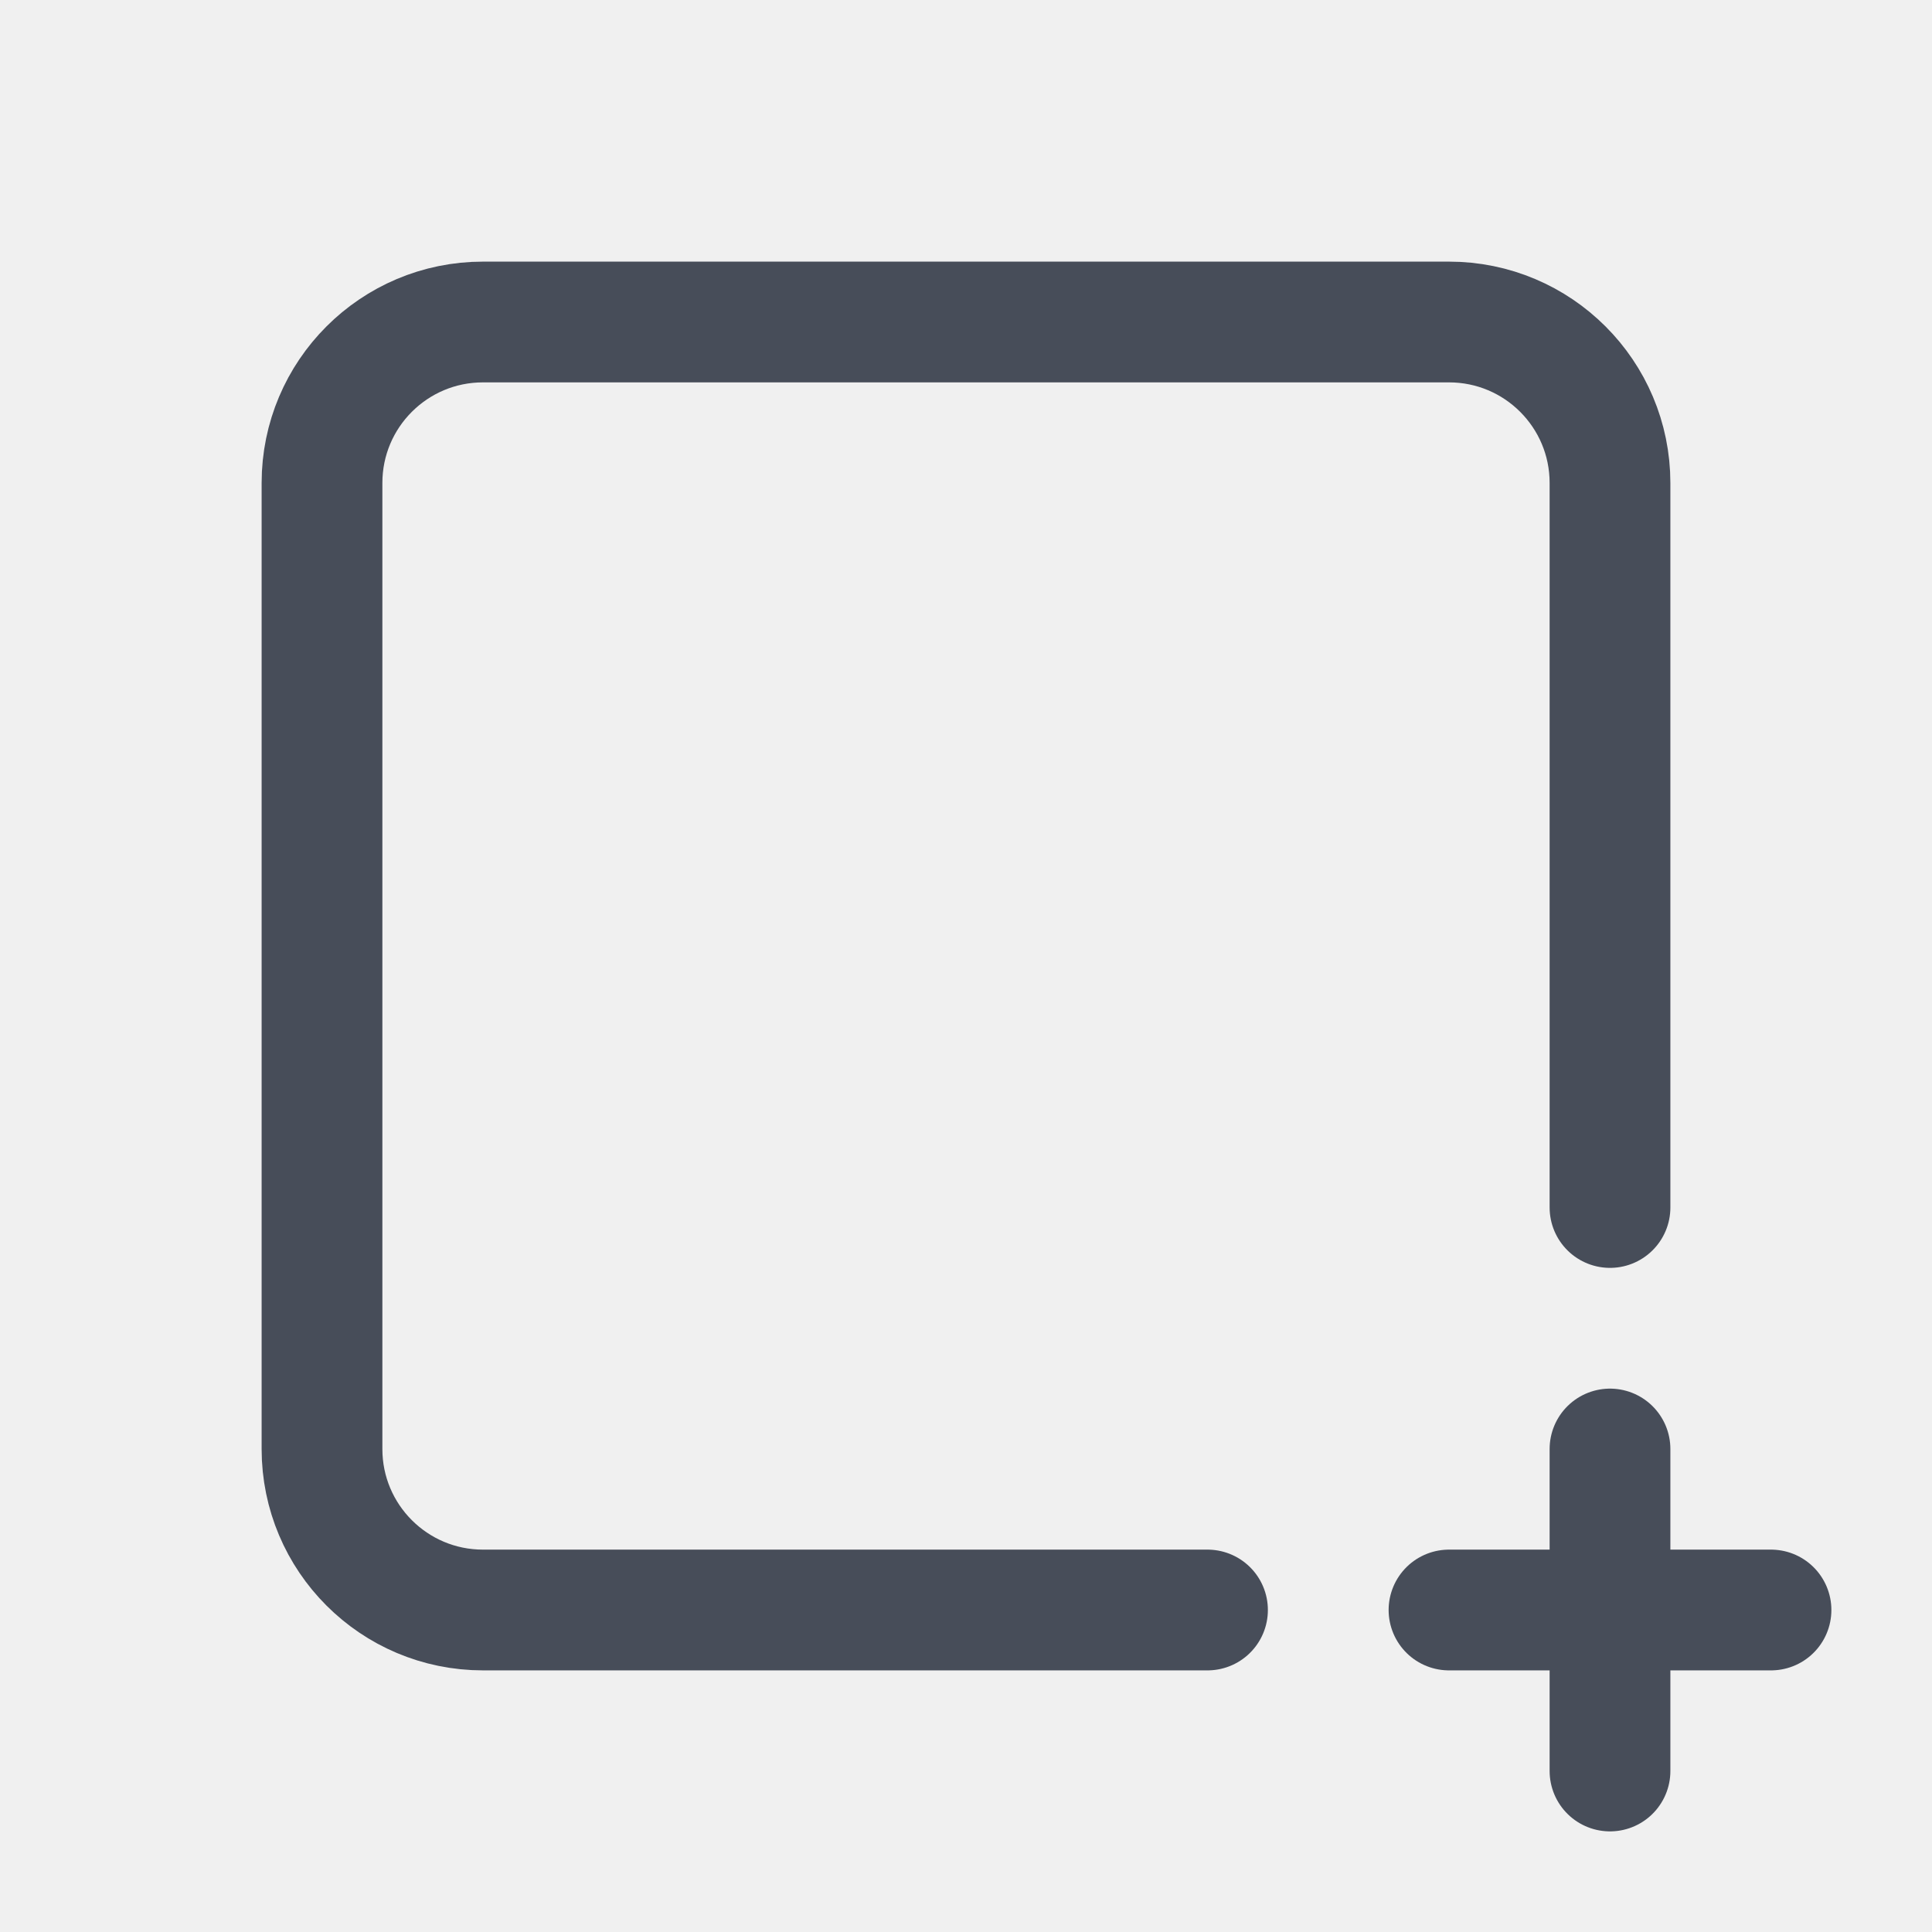
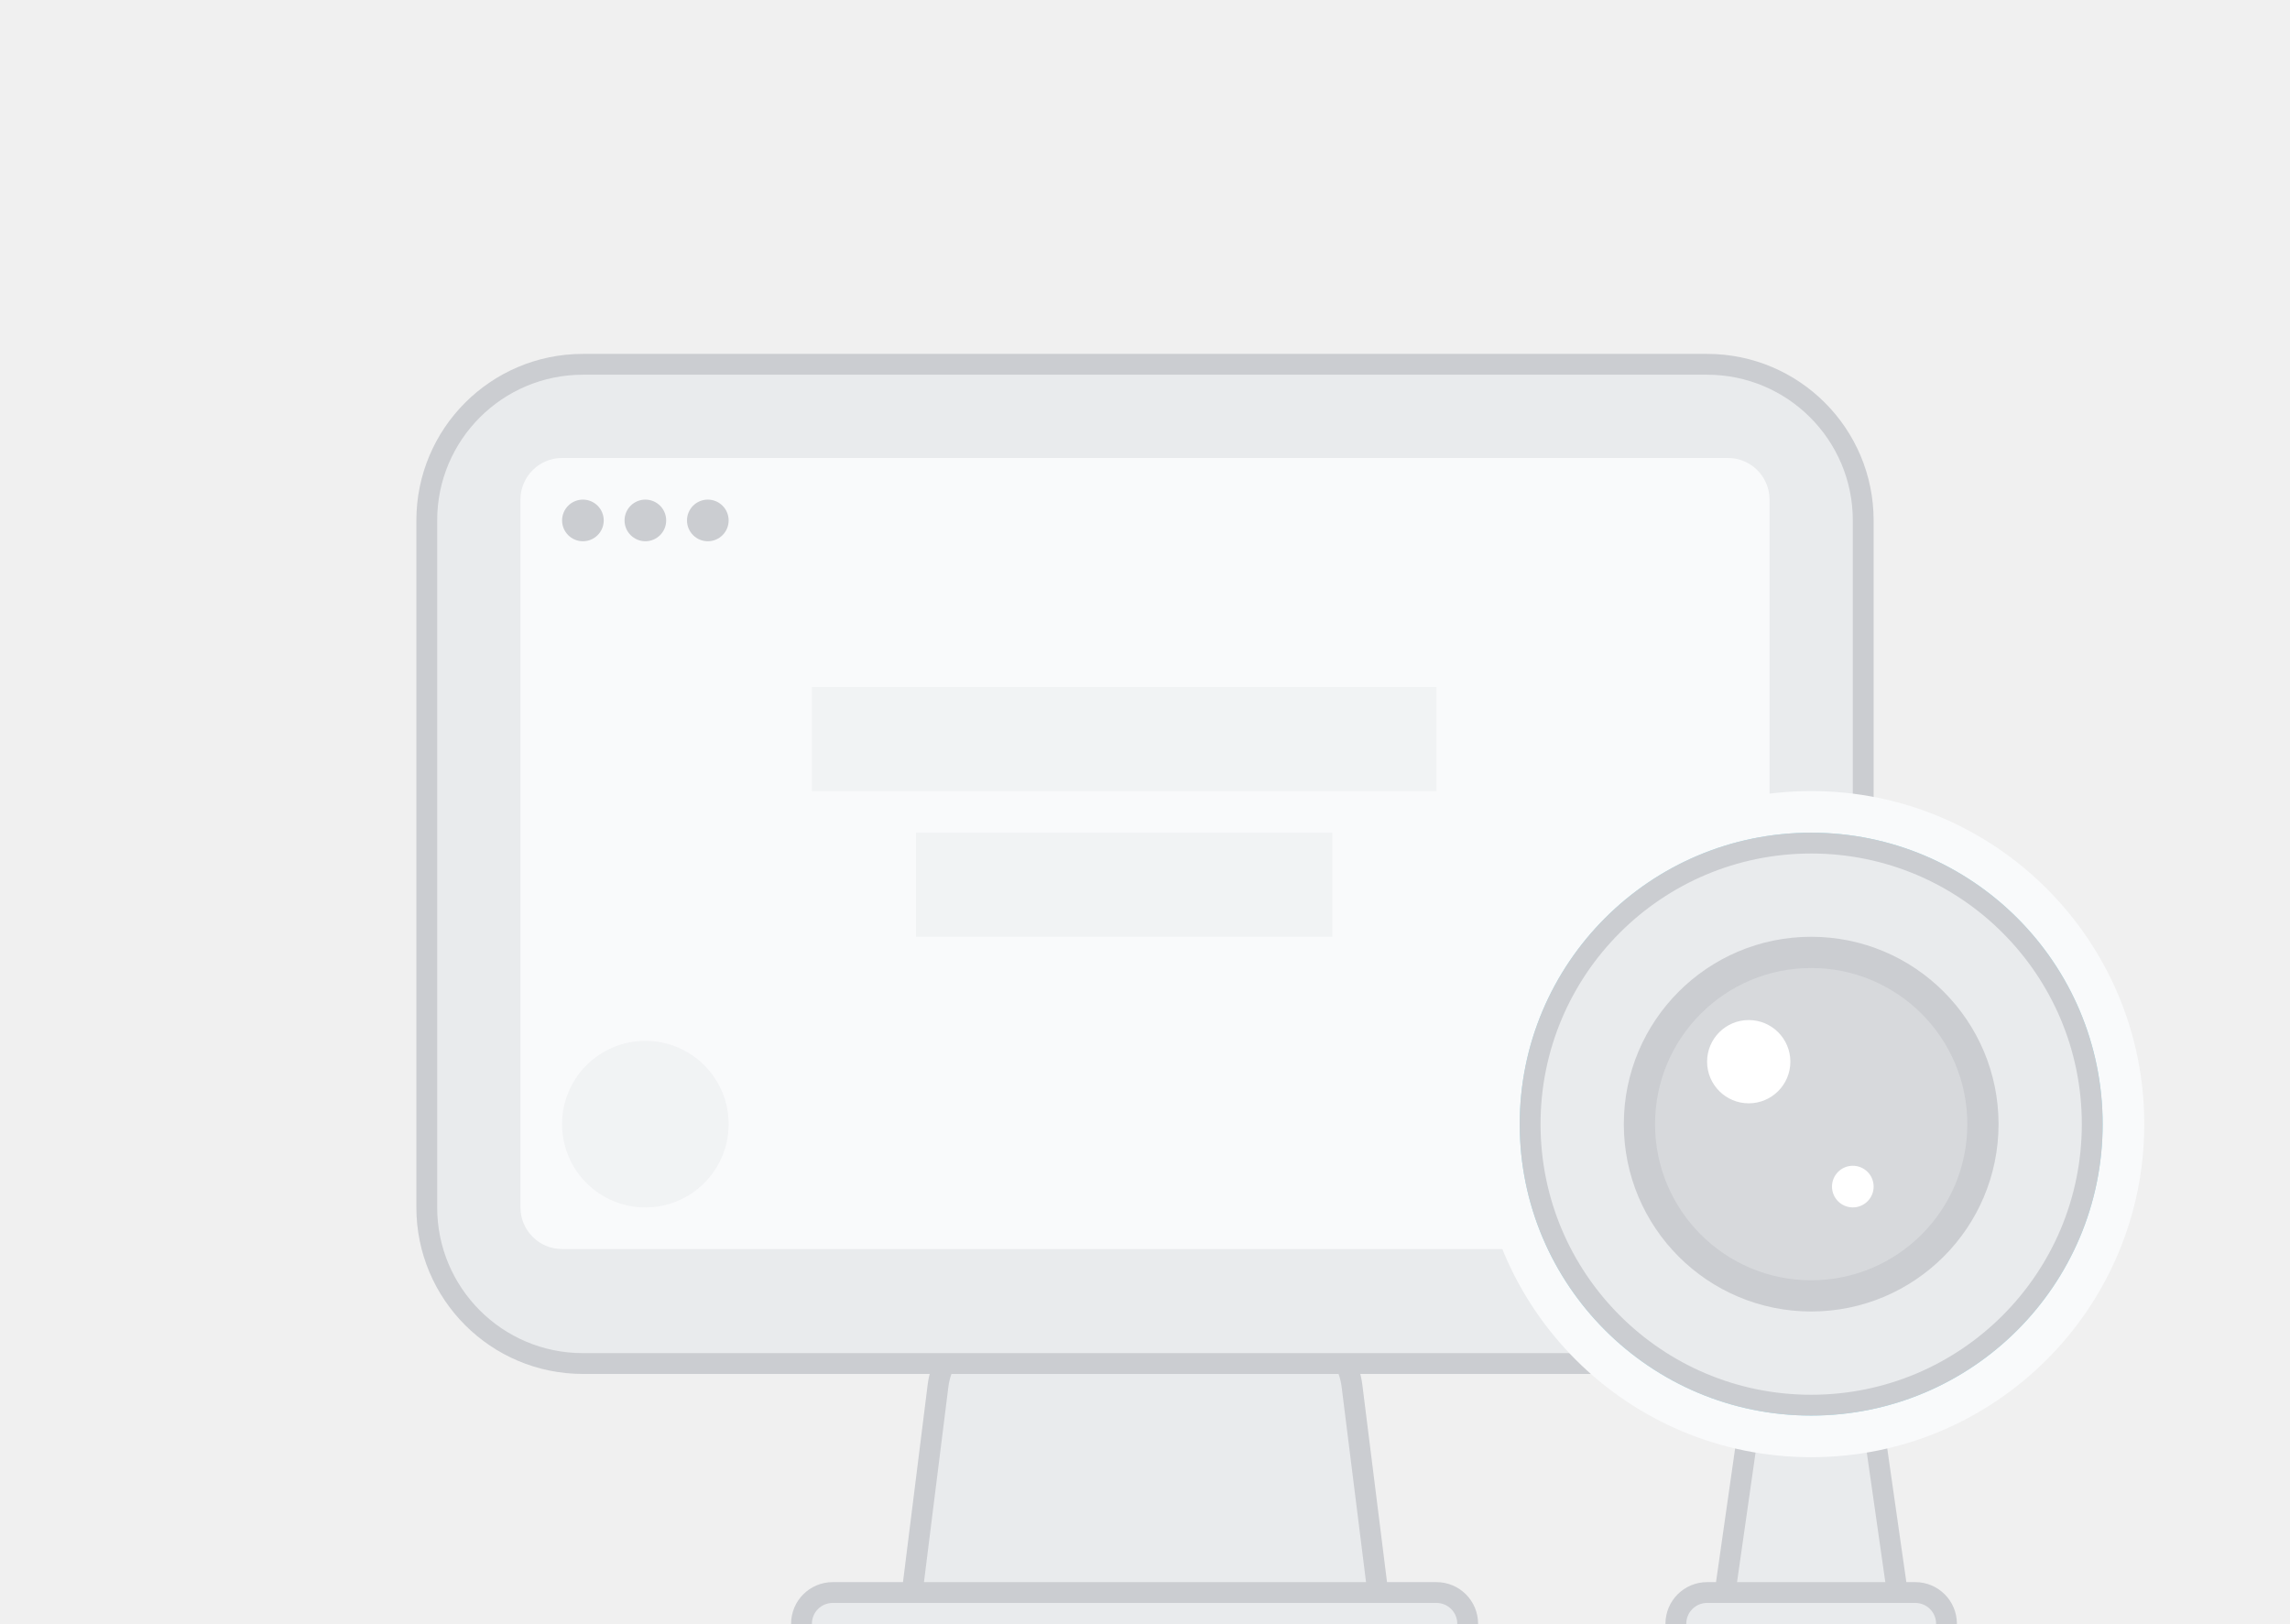
- <svg xmlns="http://www.w3.org/2000/svg" width="24" height="24" viewBox="0 0 24 24" fill="none">
-   <path d="M15 20H6C4.895 20 4 19.105 4 18V6C4 4.895 4.895 4 6 4H18C19.105 4 20 4.895 20 6V15" stroke="#474D59" stroke-width="1.5" stroke-linecap="round" />
-   <path d="M20 18V22" stroke="#474D59" stroke-width="1.5" stroke-linecap="round" />
-   <path d="M18 20H22" stroke="#474D59" stroke-width="1.5" stroke-linecap="round" />
+ <svg xmlns="http://www.w3.org/2000/svg" width="110" height="78" viewBox="0 0 110 78" fill="none">
+   <path d="M48.531 63.5H61.469C63.234 63.5 64.723 64.814 64.942 66.566L66.434 78.5H43.566L45.058 66.566C45.277 64.814 46.766 63.5 48.531 63.5Z" fill="#E9EBED" stroke="#CBCDD1" />
+   <rect x="20.5" y="17.5" width="69" height="48" rx="7.5" fill="#E9EBED" stroke="#CBCDD1" />
+   <rect x="25" y="22" width="60" height="38" rx="2" fill="#F9FAFB" />
+   <rect opacity="0.5" x="39" y="33" width="30" height="5" fill="#E9EBED" />
+   <rect opacity="0.5" x="44" y="40" width="20" height="5" fill="#E9EBED" />
+   <rect x="38.5" y="76.5" width="32" height="3" rx="1.5" fill="#E9EBED" stroke="#CBCDD1" />
+   <circle cx="28" cy="25" r="1" fill="#CBCDD1" />
+   <circle cx="31" cy="25" r="1" fill="#CBCDD1" />
+   <circle cx="34" cy="25" r="1" fill="#CBCDD1" />
+   <circle opacity="0.5" cx="31" cy="54" r="4" fill="#E9EBED" />
+   <path d="M82.658 77.929L84.434 65.5H89.566L91.342 77.929C91.385 78.231 91.151 78.5 90.847 78.5H83.153C82.849 78.5 82.615 78.231 82.658 77.929Z" fill="#E9EBED" stroke="#CBCDD1" />
+   <rect x="80.5" y="76.5" width="13" height="3" rx="1.5" fill="#E9EBED" stroke="#CBCDD1" />
+   <circle cx="87" cy="54" r="15" fill="#9FE1EF" stroke="#F9FAFB" stroke-width="2" />
+   <circle cx="87" cy="54" r="13.5" fill="#E9EBED" stroke="#CBCDD1" />
+   <circle cx="87" cy="54" r="8.25" fill="#CBCDD1" fill-opacity="0.6" stroke="#CBCDD1" stroke-width="1.5" />
+   <circle cx="89" cy="57" r="1" fill="white" />
+   <circle cx="84" cy="51" r="2" fill="white" />
</svg>
